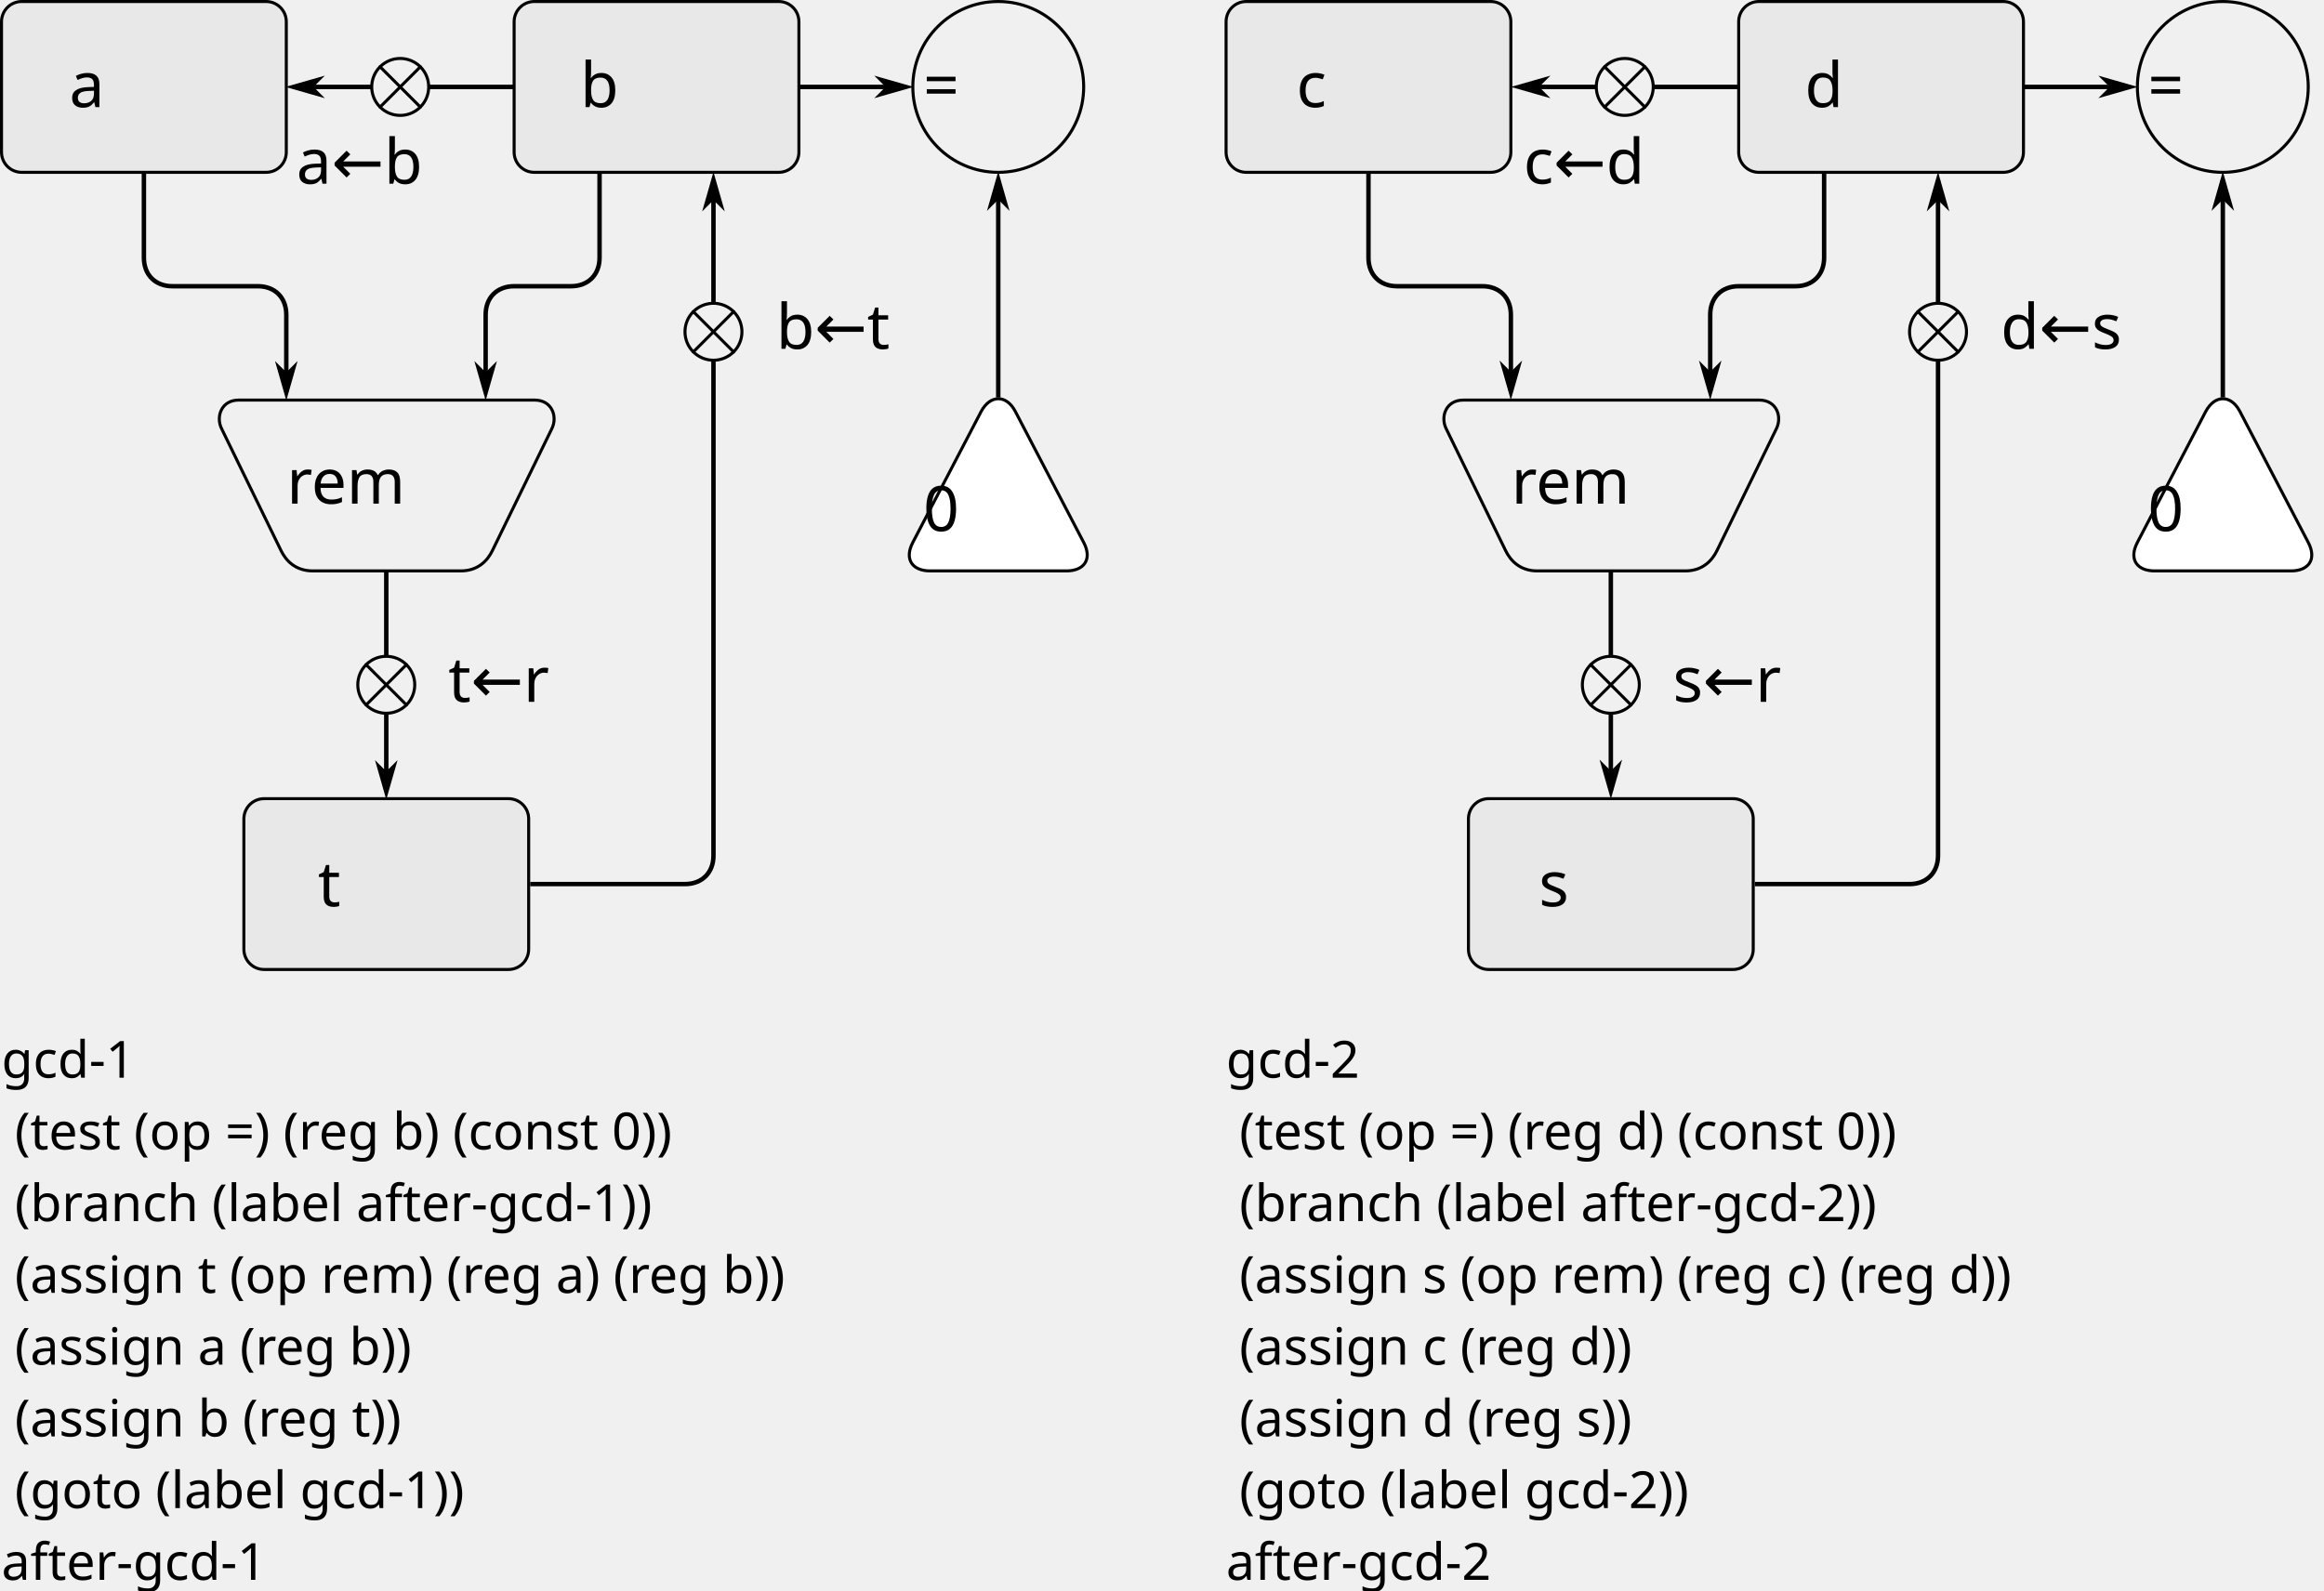
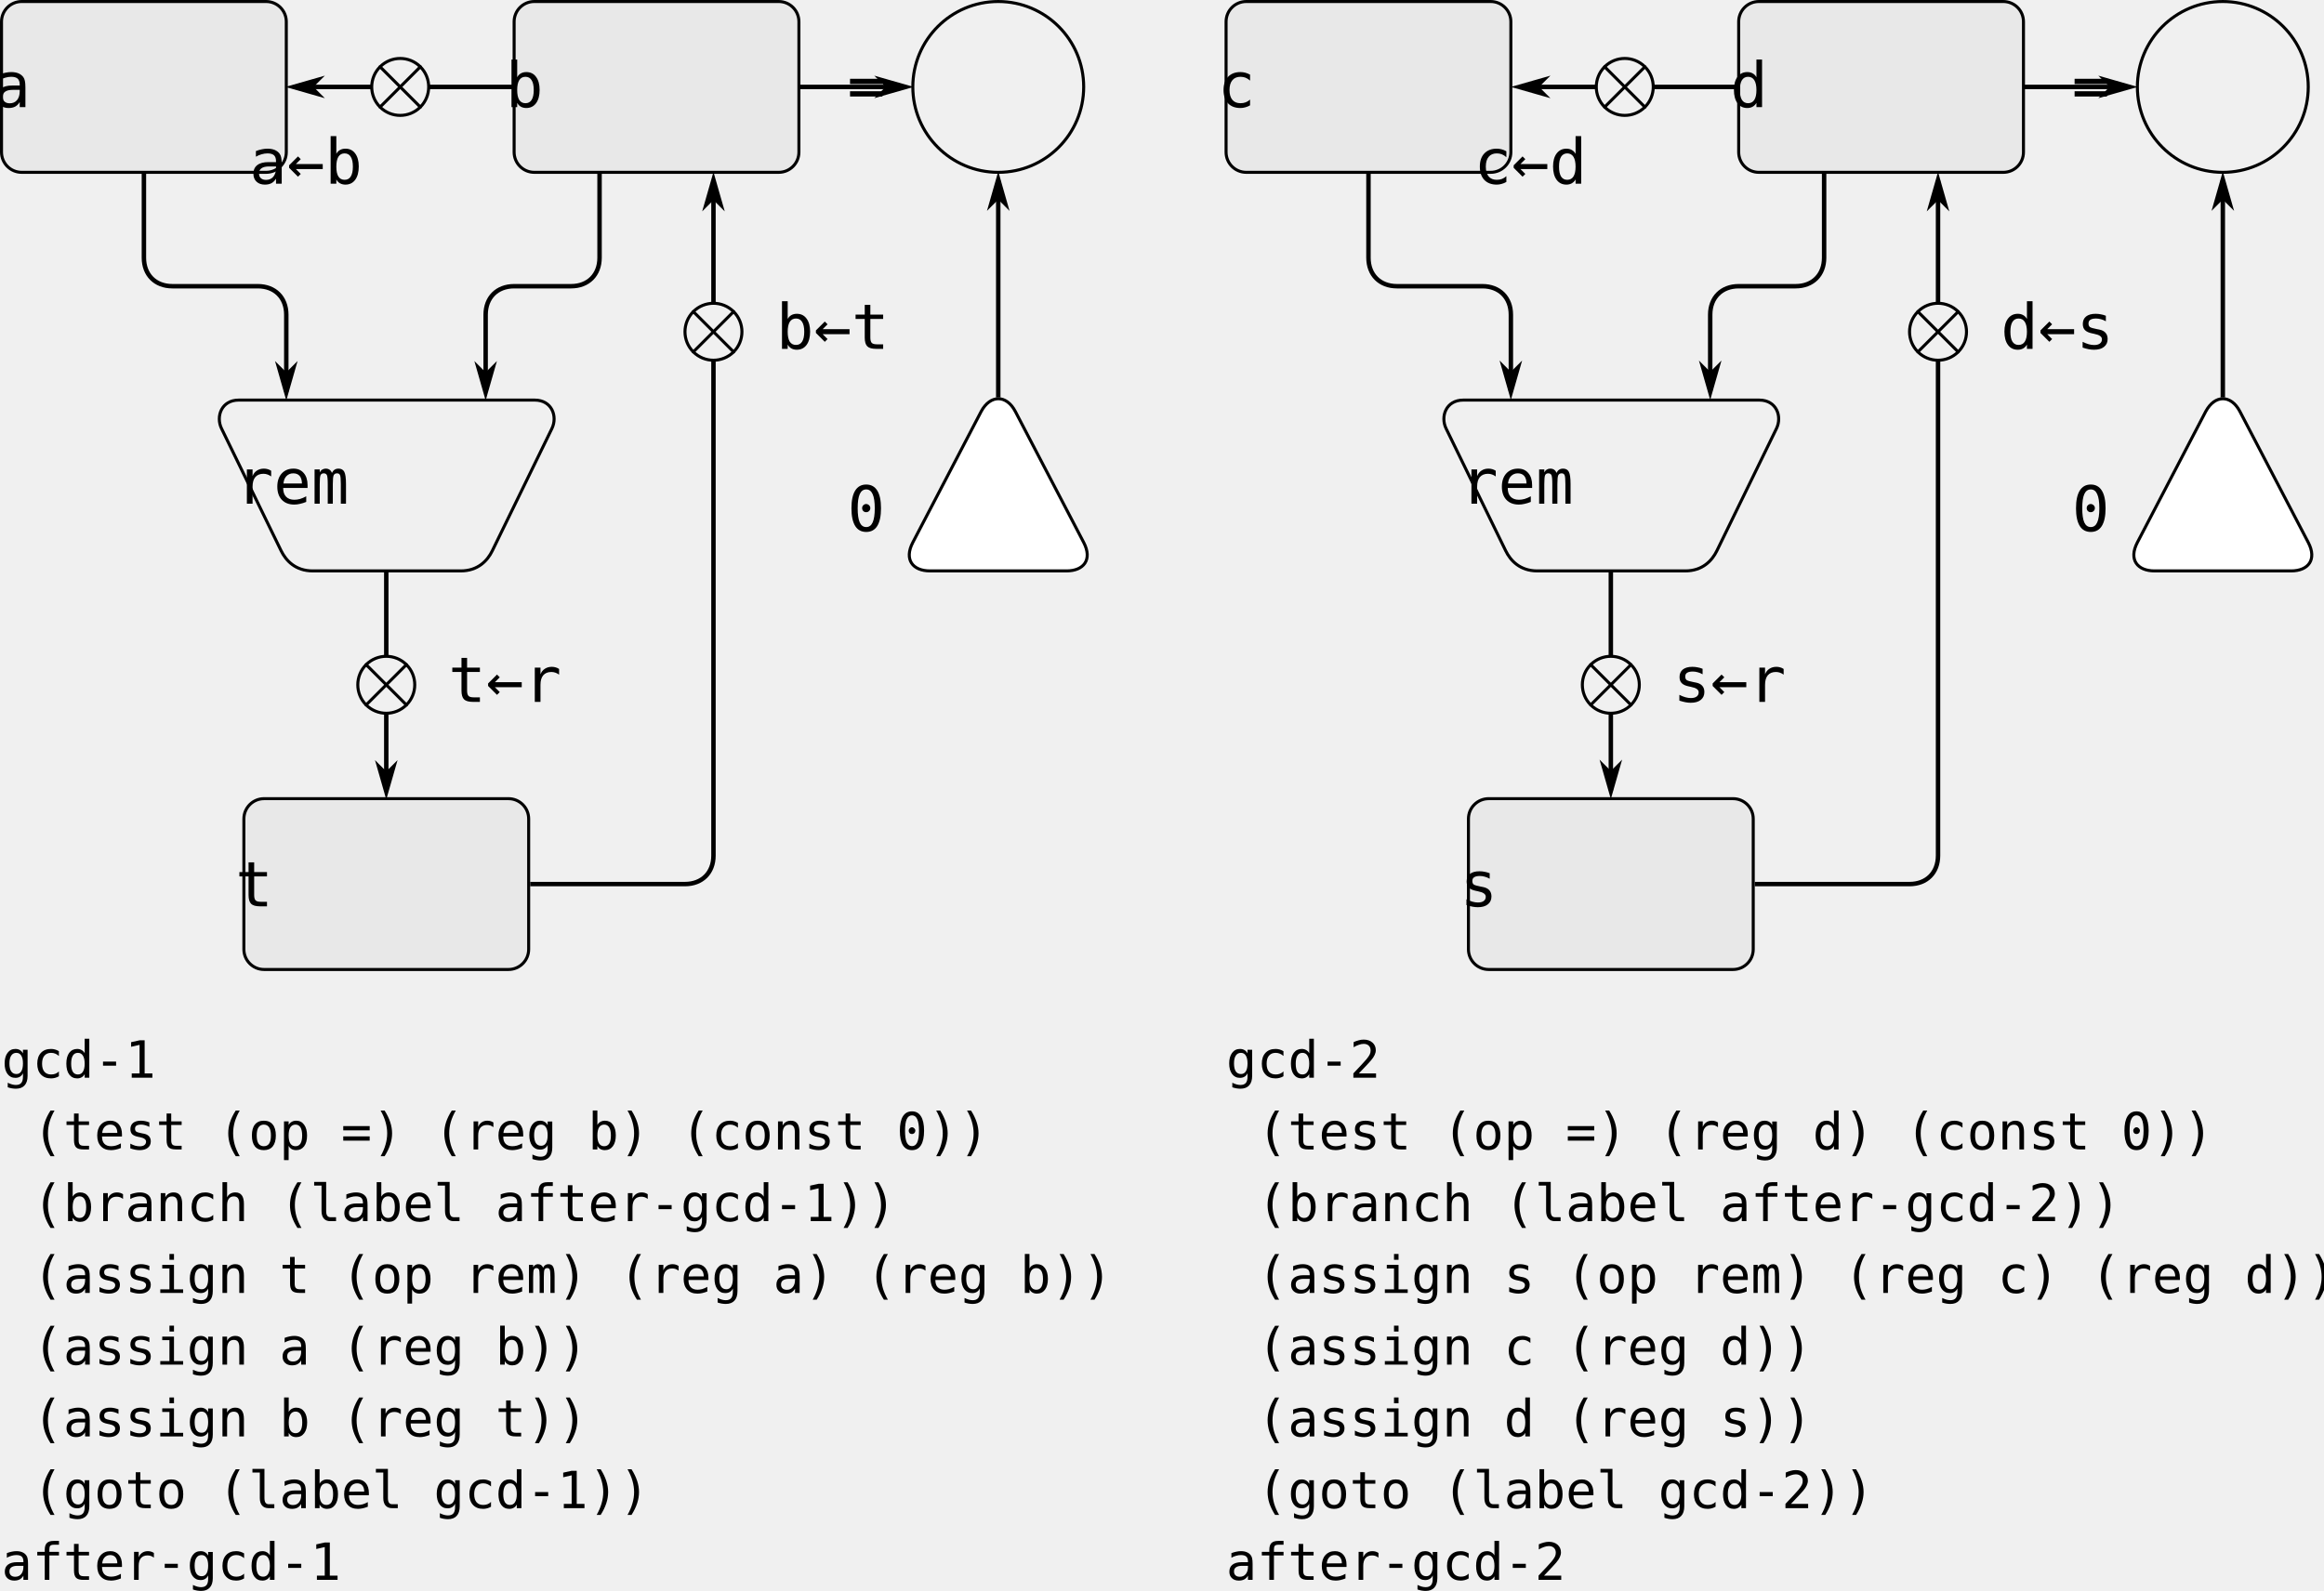
<svg xmlns="http://www.w3.org/2000/svg" width="408.031" height="279.257" id="svg7561" version="1.1">
  <defs id="defs7563">
    <marker orient="auto" refY="0" refX="0" id="Arrow1Mend" style="overflow:visible">
      <path id="path4415" d="M 0,0 5,-5 -12.5,0 5,5 0,0 z" style="fill-rule:evenodd;stroke:#000000;stroke-width:1pt;marker-start:none" transform="matrix(-0.4,0,0,-0.4,-4,0)" />
    </marker>
    <marker orient="auto" refY="0" refX="0" id="marker7583" style="overflow:visible">
      <path id="path7585" d="M 0,0 5,-5 -12.5,0 5,5 0,0 z" style="fill-rule:evenodd;stroke:#000000;stroke-width:1pt;marker-start:none" transform="matrix(-0.4,0,0,-0.4,-4,0)" />
    </marker>
    <marker orient="auto" refY="0" refX="0" id="marker7587" style="overflow:visible">
      <path id="path7589" d="M 0,0 5,-5 -12.5,0 5,5 0,0 z" style="fill-rule:evenodd;stroke:#000000;stroke-width:1pt;marker-start:none" transform="matrix(-0.4,0,0,-0.4,-4,0)" />
    </marker>
    <marker orient="auto" refY="0" refX="0" id="marker7591" style="overflow:visible">
      <path id="path7593" d="M 0,0 5,-5 -12.5,0 5,5 0,0 z" style="fill-rule:evenodd;stroke:#000000;stroke-width:1pt;marker-start:none" transform="matrix(-0.4,0,0,-0.4,-4,0)" />
    </marker>
    <marker orient="auto" refY="0" refX="0" id="marker7595" style="overflow:visible">
      <path id="path7597" d="M 0,0 5,-5 -12.5,0 5,5 0,0 z" style="fill-rule:evenodd;stroke:#000000;stroke-width:1pt;marker-start:none" transform="matrix(-0.4,0,0,-0.4,-4,0)" />
    </marker>
    <marker orient="auto" refY="0" refX="0" id="marker7599" style="overflow:visible">
      <path id="path7601" d="M 0,0 5,-5 -12.5,0 5,5 0,0 z" style="fill-rule:evenodd;stroke:#000000;stroke-width:1pt;marker-start:none" transform="matrix(-0.4,0,0,-0.4,-4,0)" />
    </marker>
    <marker orient="auto" refY="0" refX="0" id="marker7603" style="overflow:visible">
      <path id="path7605" d="M 0,0 5,-5 -12.5,0 5,5 0,0 z" style="fill-rule:evenodd;stroke:#000000;stroke-width:1pt;marker-start:none" transform="matrix(-0.4,0,0,-0.4,-4,0)" />
    </marker>
    <marker orient="auto" refY="0" refX="0" id="Arrow1Mend-7" style="overflow:visible">
      <path id="path4415-9" d="M 0,0 5,-5 -12.5,0 5,5 0,0 z" style="fill-rule:evenodd;stroke:#000000;stroke-width:1pt;marker-start:none" transform="matrix(-0.4,0,0,-0.4,-4,0)" />
    </marker>
    <marker orient="auto" refY="0" refX="0" id="marker7583-7" style="overflow:visible">
      <path id="path7585-6" d="M 0,0 5,-5 -12.5,0 5,5 0,0 z" style="fill-rule:evenodd;stroke:#000000;stroke-width:1pt;marker-start:none" transform="matrix(-0.4,0,0,-0.4,-4,0)" />
    </marker>
    <marker orient="auto" refY="0" refX="0" id="marker7587-9" style="overflow:visible">
      <path id="path7589-7" d="M 0,0 5,-5 -12.5,0 5,5 0,0 z" style="fill-rule:evenodd;stroke:#000000;stroke-width:1pt;marker-start:none" transform="matrix(-0.4,0,0,-0.4,-4,0)" />
    </marker>
    <marker orient="auto" refY="0" refX="0" id="marker7591-4" style="overflow:visible">
      <path id="path7593-3" d="M 0,0 5,-5 -12.5,0 5,5 0,0 z" style="fill-rule:evenodd;stroke:#000000;stroke-width:1pt;marker-start:none" transform="matrix(-0.4,0,0,-0.4,-4,0)" />
    </marker>
    <marker orient="auto" refY="0" refX="0" id="marker7595-2" style="overflow:visible">
      <path id="path7597-4" d="M 0,0 5,-5 -12.5,0 5,5 0,0 z" style="fill-rule:evenodd;stroke:#000000;stroke-width:1pt;marker-start:none" transform="matrix(-0.4,0,0,-0.4,-4,0)" />
    </marker>
    <marker orient="auto" refY="0" refX="0" id="marker7599-1" style="overflow:visible">
      <path id="path7601-8" d="M 0,0 5,-5 -12.5,0 5,5 0,0 z" style="fill-rule:evenodd;stroke:#000000;stroke-width:1pt;marker-start:none" transform="matrix(-0.4,0,0,-0.4,-4,0)" />
    </marker>
    <marker orient="auto" refY="0" refX="0" id="marker7603-3" style="overflow:visible">
      <path id="path7605-7" d="M 0,0 5,-5 -12.5,0 5,5 0,0 z" style="fill-rule:evenodd;stroke:#000000;stroke-width:1pt;marker-start:none" transform="matrix(-0.4,0,0,-0.4,-4,0)" />
    </marker>
  </defs>
  <g id="layer1" style="display:inline" transform="translate(-64.73425,-62.09643)">
    <path style="fill:none;stroke:#000000;stroke-width:0.531;stroke-linecap:round;stroke-linejoin:round;stroke-miterlimit:4;stroke-opacity:1;stroke-dasharray:none" d="m 131.464,80.898 7.071,-7.071" id="path4116" />
    <path style="fill:none;stroke:#000000;stroke-width:0.531;stroke-linecap:round;stroke-linejoin:round;stroke-miterlimit:4;stroke-opacity:1;stroke-dasharray:none" d="m 138.536,80.898 -7.071,-7.071" id="path4118" />
    <path style="fill:none;stroke:#000000;stroke-width:0.531;stroke-linecap:round;stroke-linejoin:round;stroke-miterlimit:4;stroke-opacity:1;stroke-dasharray:none;stroke-dashoffset:0" id="path4086-0" d="m 210,87.362 c 0,2.761 -2.239,5 -5,5 -2.761,0 -5,-2.239 -5,-5 0,-2.761 2.239,-5 5,-5 2.761,0 5,2.239 5,5 z" transform="matrix(-0.7071068,-0.7071068,0.7071068,-0.7071068,218.1825,284.0935)" />
    <path style="fill:none;stroke:#000000;stroke-width:0.531;stroke-linecap:round;stroke-linejoin:round;stroke-miterlimit:4;stroke-opacity:1;stroke-dasharray:none" d="m 186.464,116.827 7.071,7.071" id="path4116-8" />
    <path style="fill:none;stroke:#000000;stroke-width:0.531;stroke-linecap:round;stroke-linejoin:round;stroke-miterlimit:4;stroke-opacity:1;stroke-dasharray:none" d="m 186.464,123.898 7.071,-7.071" id="path4118-6" />
    <path style="fill:none;stroke:#000000;stroke-width:0.531;stroke-linecap:round;stroke-linejoin:round;stroke-miterlimit:4;stroke-opacity:1;stroke-dasharray:none;stroke-dashoffset:0" id="path4086-0-9" d="m 210,87.362 c 0,2.761 -2.239,5 -5,5 -2.761,0 -5,-2.239 -5,-5 0,-2.761 2.239,-5 5,-5 2.761,0 5,2.239 5,5 z" transform="matrix(0.7071068,-0.7071068,0.7071068,0.7071068,-16.73129,203.5447)" />
    <path style="fill:none;stroke:#000000;stroke-width:0.531;stroke-linecap:round;stroke-linejoin:round;stroke-miterlimit:4;stroke-opacity:1;stroke-dasharray:none" d="m 129.018,185.898 7.071,-7.071" id="path4116-0" />
    <path style="fill:none;stroke:#000000;stroke-width:0.531;stroke-linecap:round;stroke-linejoin:round;stroke-miterlimit:4;stroke-opacity:1;stroke-dasharray:none" d="m 136.089,185.898 -7.071,-7.071" id="path4118-3" />
    <path style="fill:none;stroke:#000000;stroke-width:0.531;stroke-linecap:round;stroke-linejoin:round;stroke-miterlimit:4;stroke-opacity:1;stroke-dasharray:none;stroke-dashoffset:0" id="path4086-0-97" d="m 210,87.362 c 0,2.761 -2.239,5 -5,5 -2.761,0 -5,-2.239 -5,-5 0,-2.761 2.239,-5 5,-5 2.761,0 5,2.239 5,5 z" transform="matrix(-0.7071068,-0.7071068,0.7071068,-0.7071068,215.7361,389.0935)" />
    <path style="fill:none;stroke:#000000;stroke-width:0.78;stroke-linecap:butt;stroke-linejoin:round;stroke-miterlimit:4;stroke-opacity:1;stroke-dasharray:none;marker-end:url(#Arrow1Mend)" d="m 130,77.362 -13.625,0" id="path8845-6-0-7-0-4" />
    <path style="fill:none;stroke:#000000;stroke-width:0.78;stroke-linecap:butt;stroke-linejoin:round;stroke-miterlimit:4;stroke-opacity:1;stroke-dasharray:none" d="m 140,77.362 15,0" id="path4298" />
    <path style="fill:none;stroke:#000000;stroke-width:0.78;stroke-linecap:butt;stroke-linejoin:round;stroke-miterlimit:4;stroke-opacity:1;stroke-dasharray:none;marker-end:url(#Arrow1Mend)" d="m 190,115.273 0,-21.446" id="path8845-6-0-7-0-4-7" />
    <path style="fill:none;stroke:#000000;stroke-width:0.78;stroke-linecap:butt;stroke-linejoin:round;stroke-miterlimit:4;stroke-opacity:1;stroke-dasharray:none" d="m 132.554,162.362 0,15" id="path4298-8" />
    <path style="fill:none;stroke:#000000;stroke-width:0.78;stroke-linecap:butt;stroke-linejoin:round;stroke-miterlimit:4;stroke-opacity:1;stroke-dasharray:none;marker-end:url(#Arrow1Mend)" d="m 132.554,187.362 0,13.625" id="path8845-6-0-7-0-4-7-6" />
    <path style="fill:none;stroke:#000000;stroke-width:0.78;stroke-linecap:butt;stroke-linejoin:round;stroke-miterlimit:4;stroke-opacity:1;stroke-dasharray:none;marker-end:none" d="m 190,125.451 0,86.911 c 0,3 -2,5 -5,5 l -27.179,4e-5" id="path8845-1-4-88" />
    <path style="fill:none;stroke:#000000;stroke-width:0.78;stroke-linecap:butt;stroke-linejoin:round;stroke-miterlimit:4;stroke-opacity:1;stroke-dasharray:none;marker-end:url(#Arrow1Mend)" d="m 90,92.362 0,15 c 0,3 2,5 5,5 l 15,0 c 3,0 5,2 5,5 l 0,13.536" id="path8845-1-0" />
    <path style="fill:none;stroke:#000000;stroke-width:0.78;stroke-linecap:butt;stroke-linejoin:round;stroke-miterlimit:4;stroke-opacity:1;stroke-dasharray:none;marker-end:url(#Arrow1Mend)" d="m 170,92.362 0,15 c 0,3 -2,5 -5,5 l -10,0 c -3,0 -5,2 -5,5 l 0,13.536" id="path8845-1-0-3" />
    <path style="fill:none;stroke:#000000;stroke-width:0.78;stroke-linecap:butt;stroke-linejoin:round;stroke-miterlimit:4;stroke-opacity:1;stroke-dasharray:none;marker-end:url(#Arrow1Mend)" d="m 205,77.362 18.625,0" id="path8845-6-0-7-0-4-7-9" />
    <path style="fill:none;stroke:#000000;stroke-width:0.531;stroke-linecap:round;stroke-linejoin:round;stroke-miterlimit:4;stroke-opacity:1;stroke-dasharray:none;stroke-dashoffset:0;display:inline" d="m 106.631,132.362 52,0 c 3,0 4.038,2.87 3,5 l -10.457,21.457 c -0.86,1.765 -2.543,3.543 -5.543,3.543 l -26,0 c -3,0 -4.683,-1.779 -5.543,-3.543 l -10.457,-21.457 c -1.038,-2.13 0,-5 3,-5 z" id="rect6788-7-2-7-4-3-4-8" />
  </g>
  <g id="layer5" style="display:inline" transform="translate(-64.73425,-62.09643)">
-     <text xml:space="preserve" style="font-size:11px;font-style:normal;font-variant:normal;font-weight:normal;font-stretch:normal;text-align:start;line-height:140%;letter-spacing:0px;word-spacing:0px;text-anchor:start;fill:#000000;fill-opacity:1;stroke:none;font-family:Inconsolata LGC;-inkscape-font-specification:Inconsolata LGC" x="65" y="251.362" id="text8128">
+     <text xml:space="preserve" style="font-size:11px;font-style:normal;font-variant:normal;font-weight:normal;font-stretch:normal;text-align:start;line-height:140%;letter-spacing:0px;word-spacing:0px;text-anchor:start;fill:#000000;fill-opacity:1;stroke:none;font-family:Inconsolata;-inkscape-font-specification:Inconsolata" x="65" y="251.362" id="text8128">
      <tspan id="tspan8130" x="65" y="251.362" style="font-size:9px;line-height:140%">gcd-1</tspan>
      <tspan x="65" y="263.962" id="tspan8132" style="font-size:9px;line-height:140%"> (test (op =) (reg b) (const 0))</tspan>
      <tspan x="65" y="276.562" id="tspan8134" style="font-size:9px;line-height:140%"> (branch (label after-gcd-1))</tspan>
      <tspan x="65" y="289.162" id="tspan8136" style="font-size:9px;line-height:140%"> (assign t (op rem) (reg a) (reg b))</tspan>
      <tspan x="65" y="301.762" id="tspan8138" style="font-size:9px;line-height:140%"> (assign a (reg b))</tspan>
      <tspan x="65" y="314.362" id="tspan8140" style="font-size:9px;line-height:140%"> (assign b (reg t))</tspan>
      <tspan x="65" y="326.962" id="tspan8142" style="font-size:9px;line-height:140%"> (goto (label gcd-1))</tspan>
      <tspan x="65" y="339.562" id="tspan8162" style="font-size:9px;line-height:140%">after-gcd-1</tspan>
    </text>
    <g id="g3125" transform="translate(5,10)" style="stroke-width:0.531;stroke-miterlimit:4;stroke-dasharray:none">
      <rect ry="3.543" rx="3.543" y="52.362" x="60" height="30" width="50" id="rect6788-7-2-7-4-3" style="fill:#e8e8e8;fill-opacity:1;stroke:#000000;stroke-width:0.531;stroke-linecap:round;stroke-linejoin:round;stroke-miterlimit:4;stroke-opacity:1;stroke-dasharray:none;stroke-dashoffset:0;display:inline" />
-       <text id="text6689-7-1" y="70.911" x="85" style="font-size:11px;font-style:normal;font-variant:normal;font-weight:normal;font-stretch:normal;text-align:center;line-height:125%;letter-spacing:0px;word-spacing:0px;text-anchor:middle;fill:#000000;fill-opacity:1;stroke:none;display:inline;font-family:Inconsolata LGC;-inkscape-font-specification:Sans" xml:space="preserve">
+       <text id="text6689-7-1" y="70.911" x="85" style="font-size:11px;font-style:normal;font-variant:normal;font-weight:normal;font-stretch:normal;text-align:center;line-height:125%;letter-spacing:0px;word-spacing:0px;text-anchor:middle;fill:#000000;fill-opacity:1;stroke:none;display:inline;font-family:Inconsolata;-inkscape-font-specification:Sans" xml:space="preserve">
        <tspan y="70.911" x="85" id="tspan6691-7-5">a</tspan>
      </text>
    </g>
    <g id="g3131" transform="translate(-10,10)" style="stroke-width:0.531;stroke-miterlimit:4;stroke-dasharray:none">
      <rect ry="3.543" rx="3.543" y="52.362" x="165" height="30" width="50" id="rect6788-7-2-7-4-3-6" style="fill:#e8e8e8;fill-opacity:1;stroke:#000000;stroke-width:0.531;stroke-linecap:round;stroke-linejoin:round;stroke-miterlimit:4;stroke-opacity:1;stroke-dasharray:none;stroke-dashoffset:0;display:inline" />
-       <text id="text6689-7-1-5" y="70.911" x="190" style="font-size:11px;font-style:normal;font-variant:normal;font-weight:normal;font-stretch:normal;text-align:center;line-height:125%;letter-spacing:0px;word-spacing:0px;text-anchor:middle;fill:#000000;fill-opacity:1;stroke:none;display:inline;font-family:Inconsolata LGC;-inkscape-font-specification:Sans" xml:space="preserve">
+       <text id="text6689-7-1-5" y="70.911" x="190" style="font-size:11px;font-style:normal;font-variant:normal;font-weight:normal;font-stretch:normal;text-align:center;line-height:125%;letter-spacing:0px;word-spacing:0px;text-anchor:middle;fill:#000000;fill-opacity:1;stroke:none;display:inline;font-family:Inconsolata;-inkscape-font-specification:Sans" xml:space="preserve">
        <tspan y="70.911" x="190" id="tspan6691-7-5-7">b</tspan>
      </text>
    </g>
    <g id="g3507" transform="translate(0,-10)" style="stroke-width:0.531;stroke-miterlimit:4;stroke-dasharray:none">
      <rect ry="3.543" rx="3.543" y="212.362" x="107.554" height="30" width="50" id="rect6788-7-2-7-4-3-4" style="fill:#e8e8e8;fill-opacity:1;stroke:#000000;stroke-width:0.531;stroke-linecap:round;stroke-linejoin:round;stroke-miterlimit:4;stroke-opacity:1;stroke-dasharray:none;stroke-dashoffset:0;display:inline" />
-       <text id="text6689-7-1-3" y="231.268" x="132.554" style="font-size:11px;font-style:normal;font-variant:normal;font-weight:normal;font-stretch:normal;text-align:center;line-height:125%;letter-spacing:0px;word-spacing:0px;text-anchor:middle;fill:#000000;fill-opacity:1;stroke:none;display:inline;font-family:Inconsolata LGC;-inkscape-font-specification:Sans" xml:space="preserve">
+       <text id="text6689-7-1-3" y="231.268" x="132.554" style="font-size:11px;font-style:normal;font-variant:normal;font-weight:normal;font-stretch:normal;text-align:center;line-height:125%;letter-spacing:0px;word-spacing:0px;text-anchor:middle;fill:#000000;fill-opacity:1;stroke:none;display:inline;font-family:Inconsolata;-inkscape-font-specification:Sans" xml:space="preserve">
        <tspan y="231.268" x="132.554" id="tspan6691-7-5-6">t</tspan>
      </text>
    </g>
-     <text xml:space="preserve" style="font-size:11px;font-style:normal;font-variant:normal;font-weight:normal;font-stretch:normal;text-align:center;line-height:125%;letter-spacing:0px;word-spacing:0px;text-anchor:middle;fill:#000000;fill-opacity:1;stroke:none;display:inline;font-family:Inconsolata LGC;-inkscape-font-specification:Sans" x="132.631" y="150.553" id="text6689-7-1-3-1">
+     <text xml:space="preserve" style="font-size:11px;font-style:normal;font-variant:normal;font-weight:normal;font-stretch:normal;text-align:center;line-height:125%;letter-spacing:0px;word-spacing:0px;text-anchor:middle;fill:#000000;fill-opacity:1;stroke:none;display:inline;font-family:Inconsolata;-inkscape-font-specification:Sans" x="132.631" y="150.553" id="text6689-7-1-3-1">
      <tspan id="tspan6691-7-5-6-0" x="132.631" y="150.553">rem</tspan>
    </text>
-     <text xml:space="preserve" style="font-size:11px;font-style:normal;font-variant:normal;font-weight:normal;font-stretch:normal;text-align:center;line-height:125%;letter-spacing:0px;word-spacing:0px;text-anchor:middle;fill:#000000;fill-opacity:1;stroke:none;display:inline;font-family:Inconsolata LGC;-inkscape-font-specification:Inconsolata LGC" x="135" y="94.362" id="text4630">
+     <text xml:space="preserve" style="font-size:11px;font-style:normal;font-variant:normal;font-weight:normal;font-stretch:normal;text-align:center;line-height:125%;letter-spacing:0px;word-spacing:0px;text-anchor:middle;fill:#000000;fill-opacity:1;stroke:none;display:inline;font-family:Inconsolata;-inkscape-font-specification:Inconsolata" x="135" y="94.362" id="text4630">
      <tspan id="tspan4632" x="135" y="94.362" dx="0 2 2">a←b</tspan>
    </text>
-     <text xml:space="preserve" style="font-size:11px;font-style:normal;font-variant:normal;font-weight:normal;font-stretch:normal;text-align:start;line-height:125%;letter-spacing:0px;word-spacing:0px;text-anchor:start;fill:#000000;fill-opacity:1;stroke:none;display:inline;font-family:Inconsolata LGC;-inkscape-font-specification:Inconsolata LGC" x="143.446" y="185.362" id="text4634">
+     <text xml:space="preserve" style="font-size:11px;font-style:normal;font-variant:normal;font-weight:normal;font-stretch:normal;text-align:start;line-height:125%;letter-spacing:0px;word-spacing:0px;text-anchor:start;fill:#000000;fill-opacity:1;stroke:none;display:inline;font-family:Inconsolata;-inkscape-font-specification:Inconsolata" x="143.446" y="185.362" id="text4634">
      <tspan id="tspan4636" x="143.446" y="185.362" dx="0 2 2">t←r</tspan>
    </text>
-     <text xml:space="preserve" style="font-size:11px;font-style:normal;font-variant:normal;font-weight:normal;font-stretch:normal;text-align:start;line-height:125%;letter-spacing:0px;word-spacing:0px;text-anchor:start;fill:#000000;fill-opacity:1;stroke:none;display:inline;font-family:Inconsolata LGC;-inkscape-font-specification:Inconsolata LGC" x="201" y="123.362" id="text4638">
+     <text xml:space="preserve" style="font-size:11px;font-style:normal;font-variant:normal;font-weight:normal;font-stretch:normal;text-align:start;line-height:125%;letter-spacing:0px;word-spacing:0px;text-anchor:start;fill:#000000;fill-opacity:1;stroke:none;display:inline;font-family:Inconsolata;-inkscape-font-specification:Inconsolata" x="201" y="123.362" id="text4638">
      <tspan id="tspan4640" x="201" y="123.362" dx="0 2 2">b←t</tspan>
    </text>
    <path style="fill:none;stroke:#000000;stroke-width:0.78;stroke-linecap:butt;stroke-linejoin:round;stroke-miterlimit:4;stroke-opacity:1;stroke-dasharray:none;marker-end:url(#Arrow1Mend);display:inline" d="m 240,131.898 0,-38.161" id="path8845-6-0-7-0" />
    <g id="g3143" transform="translate(-20,0)" style="stroke-width:0.531;stroke-miterlimit:4;stroke-dasharray:none">
      <path id="rect6788-7-2-7-4-3-4-8-3" d="m 248,162.362 24,0 c 3,0 4.578,-1.975 3,-5 l -12,-23 c -1.568,-3 -4.41,-2.968 -6,0 l -12,23 c -1.578,3.025 0,5 3,5 z" style="fill:#ffffff;fill-opacity:1;stroke:#000000;stroke-width:0.531;stroke-linecap:round;stroke-linejoin:round;stroke-miterlimit:4;stroke-opacity:1;stroke-dasharray:none;stroke-dashoffset:0;display:inline" />
-       <text id="text4051" y="155.362" x="260" style="font-size:11px;font-style:normal;font-variant:normal;font-weight:normal;font-stretch:normal;text-align:center;line-height:125%;letter-spacing:0px;word-spacing:0px;text-anchor:middle;fill:#000000;fill-opacity:1;stroke:none;display:inline;font-family:Inconsolata LGC;-inkscape-font-specification:Inconsolata LGC" xml:space="preserve">
+       <text id="text4051" y="155.362" x="260" style="font-size:11px;font-style:normal;font-variant:normal;font-weight:normal;font-stretch:normal;text-align:center;line-height:125%;letter-spacing:0px;word-spacing:0px;text-anchor:middle;fill:#000000;fill-opacity:1;stroke:none;display:inline;font-family:Inconsolata;-inkscape-font-specification:Inconsolata" xml:space="preserve">
        <tspan y="155.362" x="260" id="tspan4053">0</tspan>
      </text>
    </g>
    <g id="g3137" transform="translate(-20,10)" style="stroke-width:0.531;stroke-miterlimit:4;stroke-dasharray:none">
      <path transform="translate(-35,-5)" d="m 310,72.362 c 0,8.284 -6.716,15 -15,15 -8.284,0 -15,-6.716 -15,-15 0,-8.284 6.716,-15 15,-15 8.284,0 15,6.716 15,15 z" id="path4082" style="fill:none;stroke:#000000;stroke-width:0.531;stroke-linecap:round;stroke-linejoin:round;stroke-miterlimit:4;stroke-opacity:1;stroke-dasharray:none;stroke-dashoffset:0;display:inline" />
-       <text id="text4171" y="70.934" x="260" style="font-size:11px;font-style:normal;font-variant:normal;font-weight:normal;font-stretch:normal;text-align:center;line-height:125%;letter-spacing:0px;word-spacing:0px;text-anchor:middle;fill:#000000;fill-opacity:1;stroke:none;display:inline;font-family:Inconsolata LGC;-inkscape-font-specification:Inconsolata LGC" xml:space="preserve">
+       <text id="text4171" y="70.934" x="260" style="font-size:11px;font-style:normal;font-variant:normal;font-weight:normal;font-stretch:normal;text-align:center;line-height:125%;letter-spacing:0px;word-spacing:0px;text-anchor:middle;fill:#000000;fill-opacity:1;stroke:none;display:inline;font-family:Inconsolata;-inkscape-font-specification:Inconsolata" xml:space="preserve">
        <tspan y="70.934" x="260" id="tspan4173">=</tspan>
      </text>
    </g>
    <g transform="matrix(-0.7071068,-0.7071068,0.7071068,-0.7071068,433.1825,284.0935)" id="g4669-3" style="stroke-width:0.531;stroke-miterlimit:4;stroke-dasharray:none">
      <path id="path4116-01" d="m 205,82.362 0,10" style="fill:none;stroke:#000000;stroke-width:0.531;stroke-linecap:round;stroke-linejoin:round;stroke-miterlimit:4;stroke-opacity:1;stroke-dasharray:none" />
      <path id="path4118-67" d="m 200,87.362 10,0" style="fill:none;stroke:#000000;stroke-width:0.531;stroke-linecap:round;stroke-linejoin:round;stroke-miterlimit:4;stroke-opacity:1;stroke-dasharray:none" />
      <path d="m 210,87.362 c 0,2.761 -2.239,5 -5,5 -2.761,0 -5,-2.239 -5,-5 0,-2.761 2.239,-5 5,-5 2.761,0 5,2.239 5,5 z" id="path4086-0-3" style="fill:none;stroke:#000000;stroke-width:0.531;stroke-linecap:round;stroke-linejoin:round;stroke-miterlimit:4;stroke-opacity:1;stroke-dasharray:none;stroke-dashoffset:0" />
    </g>
    <path style="fill:none;stroke:#000000;stroke-width:0.531;stroke-linecap:round;stroke-linejoin:round;stroke-miterlimit:4;stroke-opacity:1;stroke-dasharray:none" d="m 401.464,116.827 7.071,7.071" id="path4116-8-4" />
    <path style="fill:none;stroke:#000000;stroke-width:0.531;stroke-linecap:round;stroke-linejoin:round;stroke-miterlimit:4;stroke-opacity:1;stroke-dasharray:none" d="m 401.464,123.898 7.071,-7.071" id="path4118-6-1" />
    <path style="fill:none;stroke:#000000;stroke-width:0.531;stroke-linecap:round;stroke-linejoin:round;stroke-miterlimit:4;stroke-opacity:1;stroke-dasharray:none;stroke-dashoffset:0" id="path4086-0-9-9" d="m 210,87.362 c 0,2.761 -2.239,5 -5,5 -2.761,0 -5,-2.239 -5,-5 0,-2.761 2.239,-5 5,-5 2.761,0 5,2.239 5,5 z" transform="matrix(0.7071068,-0.7071068,0.7071068,0.7071068,198.2687,203.5447)" />
    <path style="fill:none;stroke:#000000;stroke-width:0.531;stroke-linecap:round;stroke-linejoin:round;stroke-miterlimit:4;stroke-opacity:1;stroke-dasharray:none" d="m 344.018,185.898 7.071,-7.071" id="path4116-0-3" />
    <path style="fill:none;stroke:#000000;stroke-width:0.531;stroke-linecap:round;stroke-linejoin:round;stroke-miterlimit:4;stroke-opacity:1;stroke-dasharray:none" d="m 351.089,185.898 -7.071,-7.071" id="path4118-3-1" />
    <path style="fill:none;stroke:#000000;stroke-width:0.531;stroke-linecap:round;stroke-linejoin:round;stroke-miterlimit:4;stroke-opacity:1;stroke-dasharray:none;stroke-dashoffset:0" id="path4086-0-97-1" d="m 210,87.362 c 0,2.761 -2.239,5 -5,5 -2.761,0 -5,-2.239 -5,-5 0,-2.761 2.239,-5 5,-5 2.761,0 5,2.239 5,5 z" transform="matrix(-0.7071068,-0.7071068,0.7071068,-0.7071068,430.736,389.0935)" />
    <path style="fill:none;stroke:#000000;stroke-width:0.78;stroke-linecap:butt;stroke-linejoin:round;stroke-miterlimit:4;stroke-opacity:1;stroke-dasharray:none;marker-end:url(#Arrow1Mend);display:inline" d="m 345,77.362 -13.446,0" id="path8845-6-0-7-0-4-6" />
    <path style="fill:none;stroke:#000000;stroke-width:0.78;stroke-linecap:butt;stroke-linejoin:round;stroke-miterlimit:4;stroke-opacity:1;stroke-dasharray:none;display:inline" d="m 355,77.362 15,0" id="path4298-2" />
    <path style="fill:none;stroke:#000000;stroke-width:0.78;stroke-linecap:butt;stroke-linejoin:round;stroke-miterlimit:4;stroke-opacity:1;stroke-dasharray:none;marker-end:url(#Arrow1Mend);display:inline" d="m 405,115.184 0,-21.357" id="path8845-6-0-7-0-4-7-7" />
    <path style="fill:none;stroke:#000000;stroke-width:0.78;stroke-linecap:butt;stroke-linejoin:round;stroke-miterlimit:4;stroke-opacity:1;stroke-dasharray:none;display:inline" d="m 347.554,162.362 0,15" id="path4298-8-7" />
    <path style="fill:none;stroke:#000000;stroke-width:0.78;stroke-linecap:butt;stroke-linejoin:round;stroke-miterlimit:4;stroke-opacity:1;stroke-dasharray:none;marker-end:url(#Arrow1Mend);display:inline" d="m 347.554,187.362 0,13.536" id="path8845-6-0-7-0-4-7-6-0" />
    <path style="fill:none;stroke:#000000;stroke-width:0.78;stroke-linecap:butt;stroke-linejoin:round;stroke-miterlimit:4;stroke-opacity:1;stroke-dasharray:none;marker-end:none;display:inline" d="m 405,125.541 0,86.821 c 0,3 -2,5 -5,5 l -27.179,4e-5" id="path8845-1-4-88-3" />
    <path style="fill:none;stroke:#000000;stroke-width:0.78;stroke-linecap:butt;stroke-linejoin:round;stroke-miterlimit:4;stroke-opacity:1;stroke-dasharray:none;marker-end:url(#Arrow1Mend);display:inline" d="m 305,92.362 0,15 c 0,3 2,5 5,5 l 15,0 c 3,0 5,2 5,5 l 0,13.446" id="path8845-1-0-0" />
    <path style="fill:none;stroke:#000000;stroke-width:0.78;stroke-linecap:butt;stroke-linejoin:round;stroke-miterlimit:4;stroke-opacity:1;stroke-dasharray:none;marker-end:url(#Arrow1Mend);display:inline" d="m 385,92.362 0,15 c 0,3 -2,5 -5,5 l -10,0 c -3,0 -5,2 -5,5 l 0,13.446" id="path8845-1-0-3-2" />
    <path style="fill:none;stroke:#000000;stroke-width:0.78;stroke-linecap:butt;stroke-linejoin:round;stroke-miterlimit:4;stroke-opacity:1;stroke-dasharray:none;marker-end:url(#Arrow1Mend);display:inline" d="m 420,77.362 18.536,0" id="path8845-6-0-7-0-4-7-9-7" />
    <path style="fill:none;stroke:#000000;stroke-width:0.531;stroke-linecap:round;stroke-linejoin:round;stroke-miterlimit:4;stroke-opacity:1;stroke-dasharray:none;stroke-dashoffset:0;display:inline" d="m 321.631,132.362 52,0 c 3,0 4.038,2.87 3,5 l -10.457,21.457 c -0.86,1.765 -2.543,3.543 -5.543,3.543 l -26,0 c -3,0 -4.683,-1.779 -5.543,-3.543 l -10.457,-21.457 c -1.038,-2.13 0,-5 3,-5 z" id="rect6788-7-2-7-4-3-4-8-32" />
-     <text xml:space="preserve" style="font-size:11px;font-style:normal;font-variant:normal;font-weight:normal;font-stretch:normal;text-align:start;line-height:140%;letter-spacing:0px;word-spacing:0px;text-anchor:start;fill:#000000;fill-opacity:1;stroke:none;font-family:Inconsolata LGC;-inkscape-font-specification:Inconsolata LGC" x="280" y="251.362" id="text8257">
+     <text xml:space="preserve" style="font-size:11px;font-style:normal;font-variant:normal;font-weight:normal;font-stretch:normal;text-align:start;line-height:140%;letter-spacing:0px;word-spacing:0px;text-anchor:start;fill:#000000;fill-opacity:1;stroke:none;font-family:Inconsolata;-inkscape-font-specification:Inconsolata" x="280" y="251.362" id="text8257">
      <tspan id="tspan8259" x="280" y="251.362" style="font-size:9px;line-height:140%">gcd-2</tspan>
      <tspan x="280" y="263.962" id="tspan8261" style="font-size:9px;line-height:140%"> (test (op =) (reg d) (const 0))</tspan>
      <tspan x="280" y="276.562" id="tspan8263" style="font-size:9px;line-height:140%"> (branch (label after-gcd-2))</tspan>
      <tspan x="280" y="289.162" id="tspan8265" style="font-size:9px;line-height:140%"> (assign s (op rem) (reg c) (reg d))</tspan>
      <tspan x="280" y="301.762" id="tspan8267" style="font-size:9px;line-height:140%"> (assign c (reg d))</tspan>
      <tspan x="280" y="314.362" id="tspan8269" style="font-size:9px;line-height:140%"> (assign d (reg s))</tspan>
      <tspan x="280" y="326.962" id="tspan8271" style="font-size:9px;line-height:140%"> (goto (label gcd-2))</tspan>
      <tspan x="280" y="339.562" id="tspan8273" style="font-size:9px;line-height:140%">after-gcd-2</tspan>
    </text>
    <g id="g3161" transform="translate(-40,10)" style="stroke-width:0.531;stroke-miterlimit:4;stroke-dasharray:none">
      <rect ry="3.543" rx="3.543" y="52.362" x="320" height="30" width="50" id="rect6788-7-2-7-4-3-7" style="fill:#e8e8e8;fill-opacity:1;stroke:#000000;stroke-width:0.531;stroke-linecap:round;stroke-linejoin:round;stroke-miterlimit:4;stroke-opacity:1;stroke-dasharray:none;stroke-dashoffset:0;display:inline" />
-       <text id="text6689-7-1-4" y="70.911" x="345" style="font-size:11px;font-style:normal;font-variant:normal;font-weight:normal;font-stretch:normal;text-align:center;line-height:125%;letter-spacing:0px;word-spacing:0px;text-anchor:middle;fill:#000000;fill-opacity:1;stroke:none;display:inline;font-family:Inconsolata LGC;-inkscape-font-specification:Sans" xml:space="preserve">
+       <text id="text6689-7-1-4" y="70.911" x="345" style="font-size:11px;font-style:normal;font-variant:normal;font-weight:normal;font-stretch:normal;text-align:center;line-height:125%;letter-spacing:0px;word-spacing:0px;text-anchor:middle;fill:#000000;fill-opacity:1;stroke:none;display:inline;font-family:Inconsolata;-inkscape-font-specification:Sans" xml:space="preserve">
        <tspan y="70.911" x="345" id="tspan6691-7-5-0">c</tspan>
      </text>
    </g>
    <g id="g3167" transform="translate(-55,10)" style="stroke-width:0.531;stroke-miterlimit:4;stroke-dasharray:none">
      <rect ry="3.543" rx="3.543" y="52.362" x="425" height="30" width="50" id="rect6788-7-2-7-4-3-6-3" style="fill:#e8e8e8;fill-opacity:1;stroke:#000000;stroke-width:0.531;stroke-linecap:round;stroke-linejoin:round;stroke-miterlimit:4;stroke-opacity:1;stroke-dasharray:none;stroke-dashoffset:0;display:inline" />
-       <text id="text6689-7-1-5-2" y="70.911" x="450" style="font-size:11px;font-style:normal;font-variant:normal;font-weight:normal;font-stretch:normal;text-align:center;line-height:125%;letter-spacing:0px;word-spacing:0px;text-anchor:middle;fill:#000000;fill-opacity:1;stroke:none;display:inline;font-family:Inconsolata LGC;-inkscape-font-specification:Sans" xml:space="preserve">
+       <text id="text6689-7-1-5-2" y="70.911" x="450" style="font-size:11px;font-style:normal;font-variant:normal;font-weight:normal;font-stretch:normal;text-align:center;line-height:125%;letter-spacing:0px;word-spacing:0px;text-anchor:middle;fill:#000000;fill-opacity:1;stroke:none;display:inline;font-family:Inconsolata;-inkscape-font-specification:Sans" xml:space="preserve">
        <tspan y="70.911" x="450" id="tspan6691-7-5-7-3">d</tspan>
      </text>
    </g>
    <g id="g3512" transform="translate(0,-10)" style="stroke-width:0.531;stroke-miterlimit:4;stroke-dasharray:none">
      <rect ry="3.543" rx="3.543" y="212.362" x="322.554" height="30" width="50" id="rect6788-7-2-7-4-3-4-7" style="fill:#e8e8e8;fill-opacity:1;stroke:#000000;stroke-width:0.531;stroke-linecap:round;stroke-linejoin:round;stroke-miterlimit:4;stroke-opacity:1;stroke-dasharray:none;stroke-dashoffset:0;display:inline" />
-       <text id="text6689-7-1-3-5" y="231.268" x="347.554" style="font-size:11px;font-style:normal;font-variant:normal;font-weight:normal;font-stretch:normal;text-align:center;line-height:125%;letter-spacing:0px;word-spacing:0px;text-anchor:middle;fill:#000000;fill-opacity:1;stroke:none;display:inline;font-family:Inconsolata LGC;-inkscape-font-specification:Sans" xml:space="preserve">
+       <text id="text6689-7-1-3-5" y="231.268" x="347.554" style="font-size:11px;font-style:normal;font-variant:normal;font-weight:normal;font-stretch:normal;text-align:center;line-height:125%;letter-spacing:0px;word-spacing:0px;text-anchor:middle;fill:#000000;fill-opacity:1;stroke:none;display:inline;font-family:Inconsolata;-inkscape-font-specification:Sans" xml:space="preserve">
        <tspan y="231.268" x="347.554" id="tspan6691-7-5-6-1">s</tspan>
      </text>
    </g>
-     <text xml:space="preserve" style="font-size:11px;font-style:normal;font-variant:normal;font-weight:normal;font-stretch:normal;text-align:center;line-height:125%;letter-spacing:0px;word-spacing:0px;text-anchor:middle;fill:#000000;fill-opacity:1;stroke:none;display:inline;font-family:Inconsolata LGC;-inkscape-font-specification:Sans" x="347.631" y="150.553" id="text6689-7-1-3-1-4">
+     <text xml:space="preserve" style="font-size:11px;font-style:normal;font-variant:normal;font-weight:normal;font-stretch:normal;text-align:center;line-height:125%;letter-spacing:0px;word-spacing:0px;text-anchor:middle;fill:#000000;fill-opacity:1;stroke:none;display:inline;font-family:Inconsolata;-inkscape-font-specification:Sans" x="347.631" y="150.553" id="text6689-7-1-3-1-4">
      <tspan id="tspan6691-7-5-6-0-9" x="347.631" y="150.553">rem</tspan>
    </text>
-     <text xml:space="preserve" style="font-size:11px;font-style:normal;font-variant:normal;font-weight:normal;font-stretch:normal;text-align:center;line-height:125%;letter-spacing:0px;word-spacing:0px;text-anchor:middle;fill:#000000;fill-opacity:1;stroke:none;display:inline;font-family:Inconsolata LGC;-inkscape-font-specification:Inconsolata LGC" x="350" y="94.362" id="text4630-8">
+     <text xml:space="preserve" style="font-size:11px;font-style:normal;font-variant:normal;font-weight:normal;font-stretch:normal;text-align:center;line-height:125%;letter-spacing:0px;word-spacing:0px;text-anchor:middle;fill:#000000;fill-opacity:1;stroke:none;display:inline;font-family:Inconsolata;-inkscape-font-specification:Inconsolata" x="350" y="94.362" id="text4630-8">
      <tspan id="tspan4632-7" x="350" y="94.362" dx="0 2 2">c←d</tspan>
    </text>
-     <text xml:space="preserve" style="font-size:11px;font-style:normal;font-variant:normal;font-weight:normal;font-stretch:normal;text-align:start;line-height:125%;letter-spacing:0px;word-spacing:0px;text-anchor:start;fill:#000000;fill-opacity:1;stroke:none;display:inline;font-family:Inconsolata LGC;-inkscape-font-specification:Inconsolata LGC" x="358.446" y="185.362" id="text4634-9">
+     <text xml:space="preserve" style="font-size:11px;font-style:normal;font-variant:normal;font-weight:normal;font-stretch:normal;text-align:start;line-height:125%;letter-spacing:0px;word-spacing:0px;text-anchor:start;fill:#000000;fill-opacity:1;stroke:none;display:inline;font-family:Inconsolata;-inkscape-font-specification:Inconsolata" x="358.446" y="185.362" id="text4634-9">
      <tspan id="tspan4636-9" x="358.446" y="185.362" dx="0 2 2">s←r</tspan>
    </text>
-     <text xml:space="preserve" style="font-size:11px;font-style:normal;font-variant:normal;font-weight:normal;font-stretch:normal;text-align:start;line-height:125%;letter-spacing:0px;word-spacing:0px;text-anchor:start;fill:#000000;fill-opacity:1;stroke:none;display:inline;font-family:Inconsolata LGC;-inkscape-font-specification:Inconsolata LGC" x="416" y="123.362" id="text4638-0">
+     <text xml:space="preserve" style="font-size:11px;font-style:normal;font-variant:normal;font-weight:normal;font-stretch:normal;text-align:start;line-height:125%;letter-spacing:0px;word-spacing:0px;text-anchor:start;fill:#000000;fill-opacity:1;stroke:none;display:inline;font-family:Inconsolata;-inkscape-font-specification:Inconsolata" x="416" y="123.362" id="text4638-0">
      <tspan id="tspan4640-2" x="416" y="123.362" dx="0 2 2">d←s</tspan>
    </text>
    <path style="fill:none;stroke:#000000;stroke-width:0.78;stroke-linecap:butt;stroke-linejoin:round;stroke-miterlimit:4;stroke-opacity:1;stroke-dasharray:none;marker-end:url(#Arrow1Mend);display:inline" d="m 455,131.898 0,-38.161" id="path8845-6-0-7-0-8" />
    <g id="g3179" transform="translate(-65,0)" style="stroke-width:0.531;stroke-miterlimit:4;stroke-dasharray:none">
      <path id="rect6788-7-2-7-4-3-4-8-3-8" d="m 508,162.362 24,0 c 3,0 4.578,-1.975 3,-5 l -12,-23 c -1.568,-3 -4.41,-2.968 -6,0 l -12,23 c -1.578,3.025 0,5 3,5 z" style="fill:#ffffff;fill-opacity:1;stroke:#000000;stroke-width:0.531;stroke-linecap:round;stroke-linejoin:round;stroke-miterlimit:4;stroke-opacity:1;stroke-dasharray:none;stroke-dashoffset:0;display:inline" />
-       <text id="text4051-6" y="155.362" x="520" style="font-size:11px;font-style:normal;font-variant:normal;font-weight:normal;font-stretch:normal;text-align:center;line-height:125%;letter-spacing:0px;word-spacing:0px;text-anchor:middle;fill:#000000;fill-opacity:1;stroke:none;display:inline;font-family:Inconsolata LGC;-inkscape-font-specification:Inconsolata LGC" xml:space="preserve">
+       <text id="text4051-6" y="155.362" x="520" style="font-size:11px;font-style:normal;font-variant:normal;font-weight:normal;font-stretch:normal;text-align:center;line-height:125%;letter-spacing:0px;word-spacing:0px;text-anchor:middle;fill:#000000;fill-opacity:1;stroke:none;display:inline;font-family:Inconsolata;-inkscape-font-specification:Inconsolata" xml:space="preserve">
        <tspan y="155.362" x="520" id="tspan4053-0">0</tspan>
      </text>
    </g>
    <g id="g3173" transform="translate(-65,10)" style="stroke-width:0.531;stroke-miterlimit:4;stroke-dasharray:none">
      <path transform="translate(225,-5)" d="m 310,72.362 c 0,8.284 -6.716,15 -15,15 -8.284,0 -15,-6.716 -15,-15 0,-8.284 6.716,-15 15,-15 8.284,0 15,6.716 15,15 z" id="path4082-4" style="fill:none;stroke:#000000;stroke-width:0.531;stroke-linecap:round;stroke-linejoin:round;stroke-miterlimit:4;stroke-opacity:1;stroke-dasharray:none;stroke-dashoffset:0;display:inline" />
-       <text id="text4171-0" y="70.934" x="520" style="font-size:11px;font-style:normal;font-variant:normal;font-weight:normal;font-stretch:normal;text-align:center;line-height:125%;letter-spacing:0px;word-spacing:0px;text-anchor:middle;fill:#000000;fill-opacity:1;stroke:none;display:inline;font-family:Inconsolata LGC;-inkscape-font-specification:Inconsolata LGC" xml:space="preserve">
+       <text id="text4171-0" y="70.934" x="520" style="font-size:11px;font-style:normal;font-variant:normal;font-weight:normal;font-stretch:normal;text-align:center;line-height:125%;letter-spacing:0px;word-spacing:0px;text-anchor:middle;fill:#000000;fill-opacity:1;stroke:none;display:inline;font-family:Inconsolata;-inkscape-font-specification:Inconsolata" xml:space="preserve">
        <tspan y="70.934" x="520" id="tspan4173-7">=</tspan>
      </text>
    </g>
  </g>
</svg>
